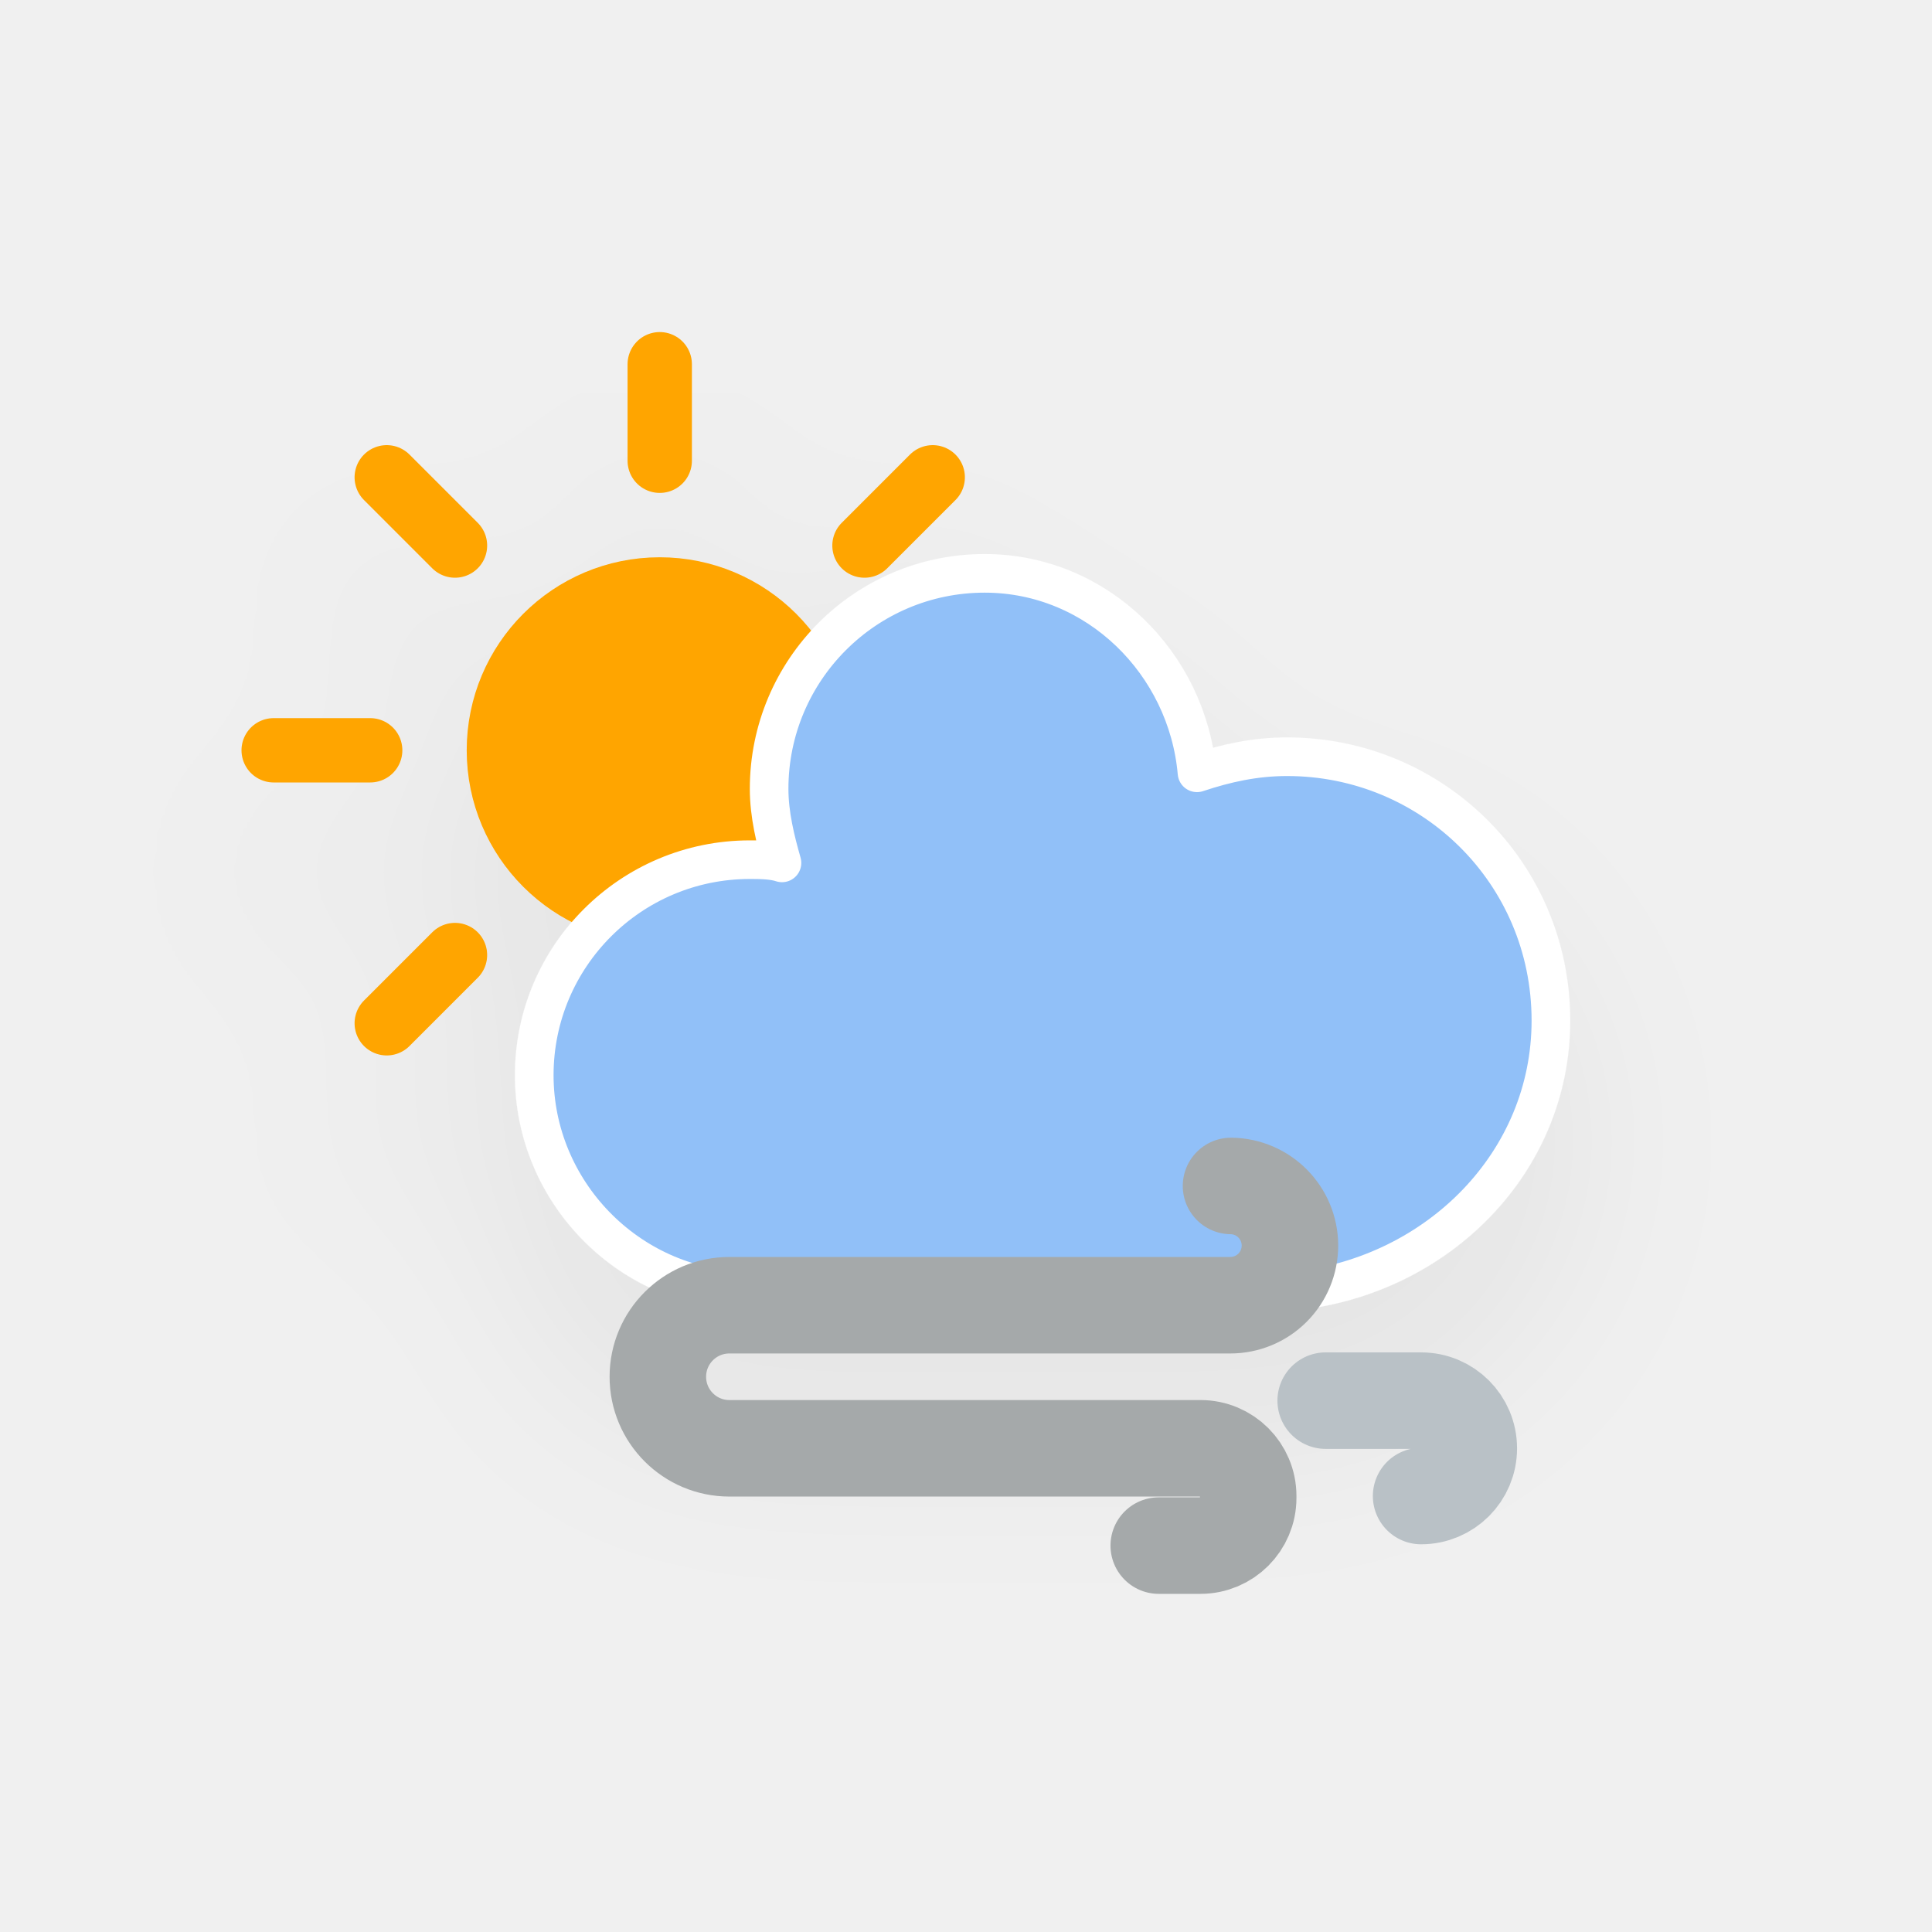
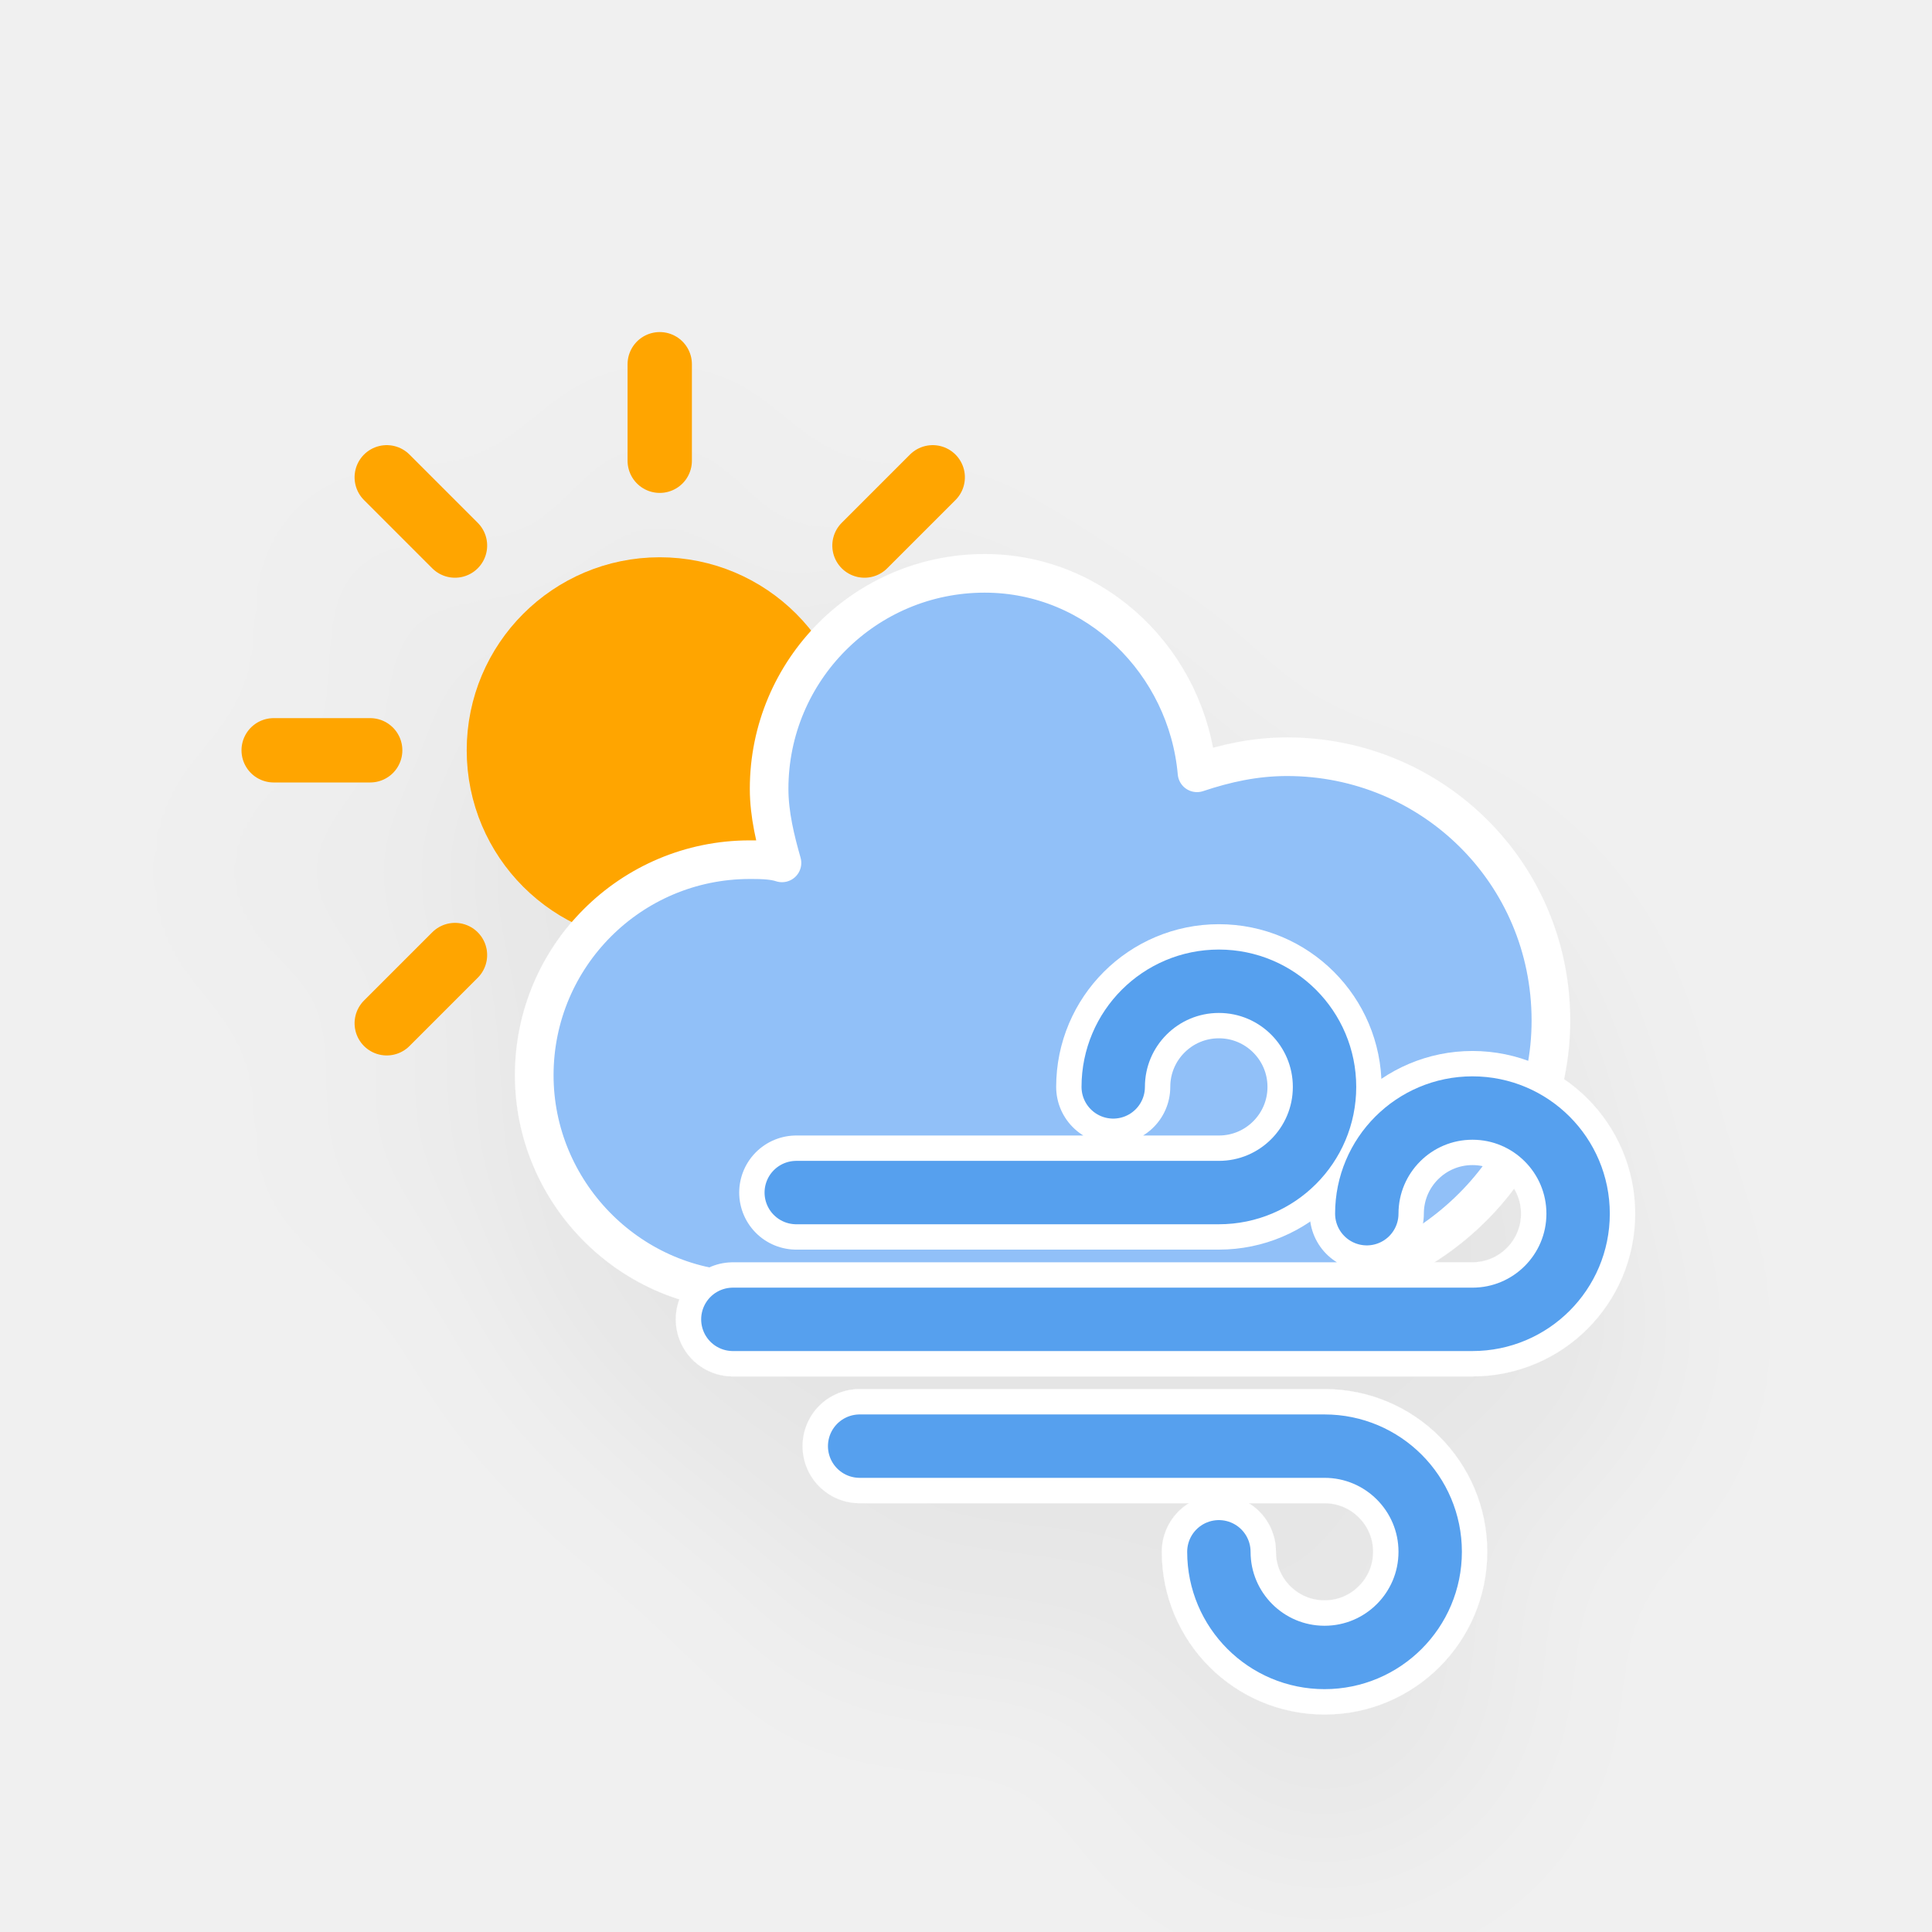
<svg xmlns="http://www.w3.org/2000/svg" version="1.1" width="64" height="64" viewbox="0 0 64 64" id="svg66">
  <defs id="defs19">
    <filter id="blur" width="200%" height="200%">
      <feGaussianBlur in="SourceAlpha" stdDeviation="3" id="feGaussianBlur2" />
      <feOffset dx="0" dy="4" result="offsetblur" id="feOffset4" />
      <feComponentTransfer id="feComponentTransfer8">
        <feFuncA type="linear" slope="0.05" id="feFuncA6" />
      </feComponentTransfer>
      <feMerge id="feMerge14">
        <feMergeNode id="feMergeNode10" />
        <feMergeNode in="SourceGraphic" id="feMergeNode12" />
      </feMerge>
    </filter>
    <style type="text/css" id="style17">
+ 
+         </style>
+     <filter id="blur-4" width="200%" height="200%">
+       <feGaussianBlur in="SourceAlpha" stdDeviation="3" id="feGaussianBlur40" />
+       <feOffset dx="0" dy="4" result="offsetblur" id="feOffset42" />
+       <feComponentTransfer id="feComponentTransfer46">
+         <feFuncA type="linear" slope="0.05" id="feFuncA44" />
+       </feComponentTransfer>
+       <feMerge id="feMerge52">
+         <feMergeNode id="feMergeNode48" />
+         <feMergeNode in="SourceGraphic" id="feMergeNode50" />
+       </feMerge>
+     </filter>
+     <style type="text/css" id="style55">
+ 

        </style>
  </defs>
  <g filter="url(#blur)" id="cloudy-day-2">
    <g transform="matrix(1.06573,0,0,1.06573,21.85449,7.80281)" id="g63">
      <g transform="translate(0,16)" id="g57">
        <g class="am-weather-sun" id="g53">
          <g id="g23">
            <line fill="none" stroke="#ffa500" stroke-linecap="round" stroke-width="2" transform="translate(0,9)" x1="0" x2="0" y1="0" y2="3" id="line21" />
          </g>
          <g transform="rotate(45)" id="g27">
            <line fill="none" stroke="#ffa500" stroke-linecap="round" stroke-width="2" transform="translate(0,9)" x1="0" x2="0" y1="0" y2="3" id="line25" />
          </g>
          <g transform="rotate(90)" id="g31">
            <line fill="none" stroke="#ffa500" stroke-linecap="round" stroke-width="2" transform="translate(0,9)" x1="0" x2="0" y1="0" y2="3" id="line29" />
          </g>
          <g transform="rotate(135)" id="g35">
            <line fill="none" stroke="#ffa500" stroke-linecap="round" stroke-width="2" transform="translate(0,9)" x1="0" x2="0" y1="0" y2="3" id="line33" />
          </g>
          <g transform="scale(-1)" id="g39">
            <line fill="none" stroke="#ffa500" stroke-linecap="round" stroke-width="2" transform="translate(0,9)" x1="0" x2="0" y1="0" y2="3" id="line37" />
          </g>
          <g transform="rotate(-135)" id="g43">
            <line fill="none" stroke="#ffa500" stroke-linecap="round" stroke-width="2" transform="translate(0,9)" x1="0" x2="0" y1="0" y2="3" id="line41" />
          </g>
          <g transform="rotate(-90)" id="g47">
            <line fill="none" stroke="#ffa500" stroke-linecap="round" stroke-width="2" transform="translate(0,9)" x1="0" x2="0" y1="0" y2="3" id="line45" />
          </g>
          <g transform="rotate(-45)" id="g51">
            <line fill="none" stroke="#ffa500" stroke-linecap="round" stroke-width="2" transform="translate(0,9)" x1="0" x2="0" y1="0" y2="3" id="line49" />
          </g>
        </g>
        <circle cx="0" cy="0" fill="#ffa500" r="5" stroke="#ffa500" stroke-width="2" id="circle55" />
      </g>
      <g class="am-weather-cloud-2" id="g61">
        <path d="m 47.7,35.4 c 0,-4.6 -3.7,-8.2 -8.2,-8.2 -1,0 -1.9,0.2 -2.8,0.5 -0.3,-3.4 -3.1,-6.2 -6.6,-6.2 -3.7,0 -6.7,3 -6.7,6.7 0,0.8 0.2,1.6 0.4,2.3 -0.3,-0.1 -0.7,-0.1 -1,-0.1 -3.7,0 -6.7,3 -6.7,6.7 0,3.6 2.9,6.6 6.5,6.7 h 17.2 c 4.4,-0.5 7.9,-4 7.9,-8.4 z" fill="#91c0f8" stroke="#ffffff" stroke-linejoin="round" stroke-width="1.2" transform="translate(-20,-11)" id="path59" />
      </g>
    </g>
+     <g transform="matrix(0.7,0,0,0.7,17.27686,21.30521)" id="g71">
+       <path class="am-weather-cloud-3" d="m 13,26 h 20 a 5,5 0 0 0 0,-10 5,5 0 0 0 -5,5" fill="none" stroke="#ffffff" stroke-width="5.4" stroke-linecap="round" id="path59-2" />
+       <path class="am-weather-cloud-2" d="m 10,32 h 35 a 5,5 0 0 0 0,-10 5,5 0 0 0 -5,5" fill="none" stroke="#ffffff" stroke-width="5.4" stroke-linecap="round" id="path61" />
+       <path class="am-weather-cloud-1" d="m 16,38 h 22 a 5,5 0 0 1 0,10 5,5 0 0 1 -5,-5" fill="none" stroke="#ffffff" stroke-width="5.4" stroke-linecap="round" id="path63" />
+       <path class="am-weather-cloud-3" d="m 13,26 h 20 a 5,5 0 0 0 0,-10 5,5 0 0 0 -5,5" fill="none" stroke="#57a0ee" stroke-width="3" stroke-linecap="round" id="path65" />
+       <path class="am-weather-cloud-2" d="m 10,32 h 35 a 5,5 0 0 0 0,-10 5,5 0 0 0 -5,5" fill="none" stroke="#57a0ee" stroke-width="3" stroke-linecap="round" id="path67" />
+       <path class="am-weather-cloud-1" d="m 16,38 h 22 a 5,5 0 0 1 0,10 5,5 0 0 1 -5,-5" fill="none" stroke="#57a0ee" stroke-width="3" stroke-linecap="round" id="path69" />
+     </g>
  </g>
-   <path class="cls-5" d="m 40.779,39.286 a 1.975,1.975 0 0 1 1.952,1.975 v 0 A 1.975,1.975 0 0 1 40.755,43.237 H 24.162 a 2.37,2.37 0 0 0 -2.37,2.37 v 0 a 2.37,2.37 0 0 0 2.37,2.37 H 39.768 a 1.58,1.58 0 0 1 1.58,1.58 v 0.063 a 1.58,1.58 0 0 1 -1.58,1.58 h -1.383" id="path40" style="fill:none;stroke:#a5a9aa;stroke-width:3.197px;stroke-linecap:round;stroke-miterlimit:10" />
-   <path class="cls-6" d="m 47.076,49.558 a 1.58,1.58 0 0 0 1.58,-1.58 v 0 a 1.58,1.58 0 0 0 -1.58,-1.58 h -3.161" id="path42" style="fill:none;stroke:#b9c1c6;stroke-width:3.197px;stroke-linecap:round;stroke-miterlimit:10" />
</svg>
